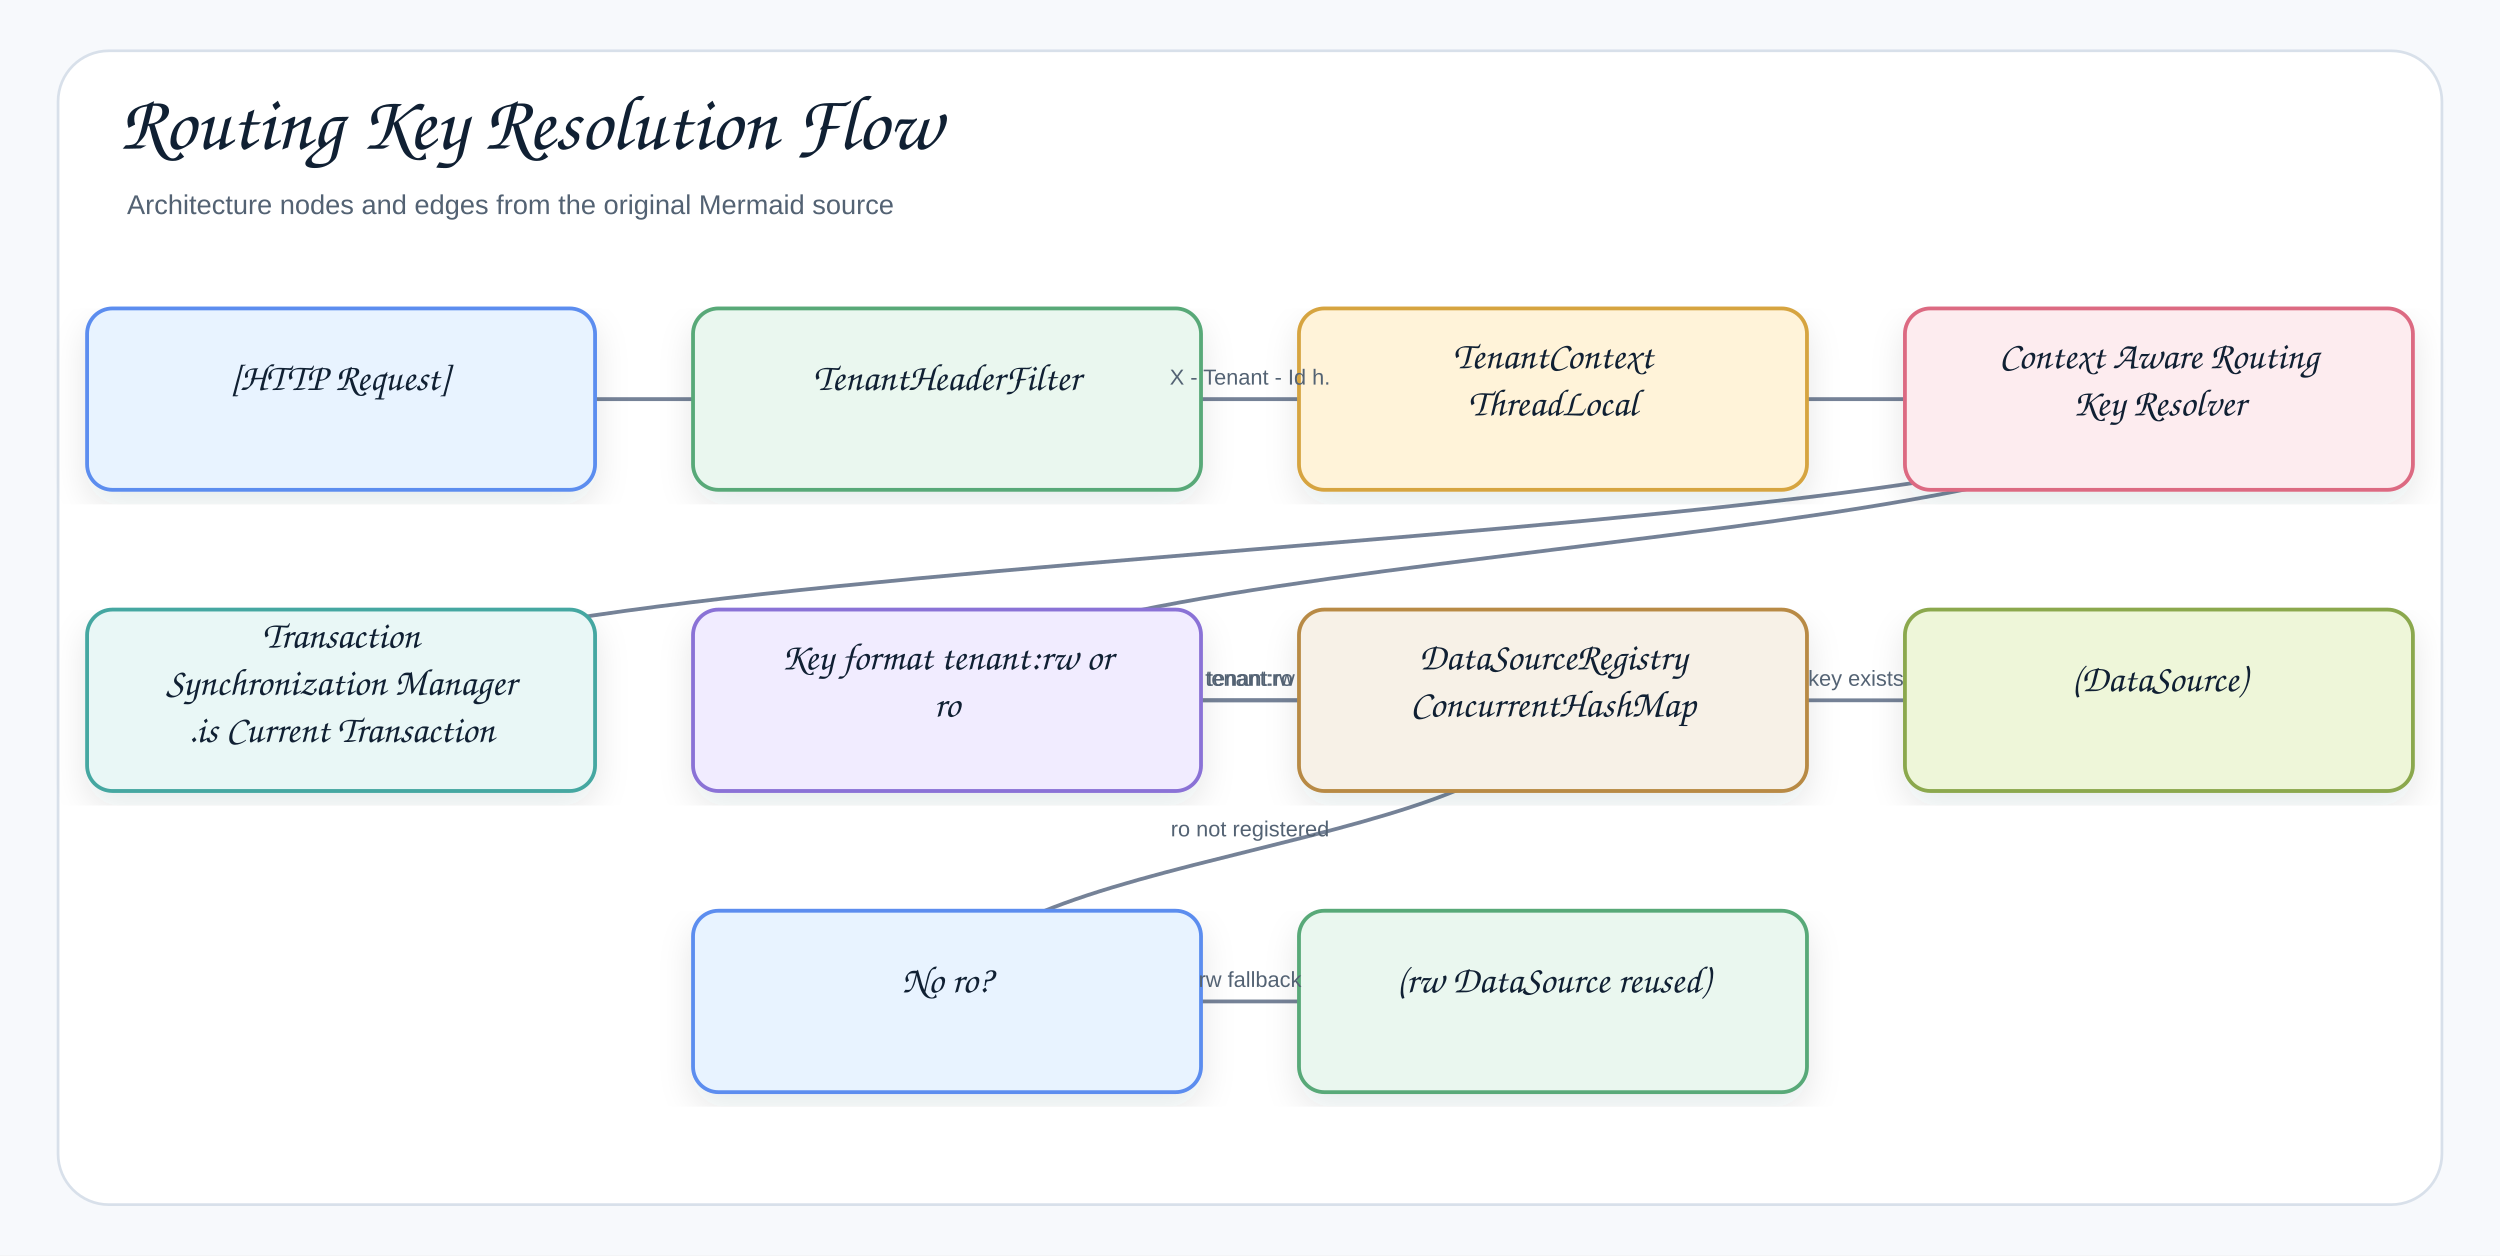
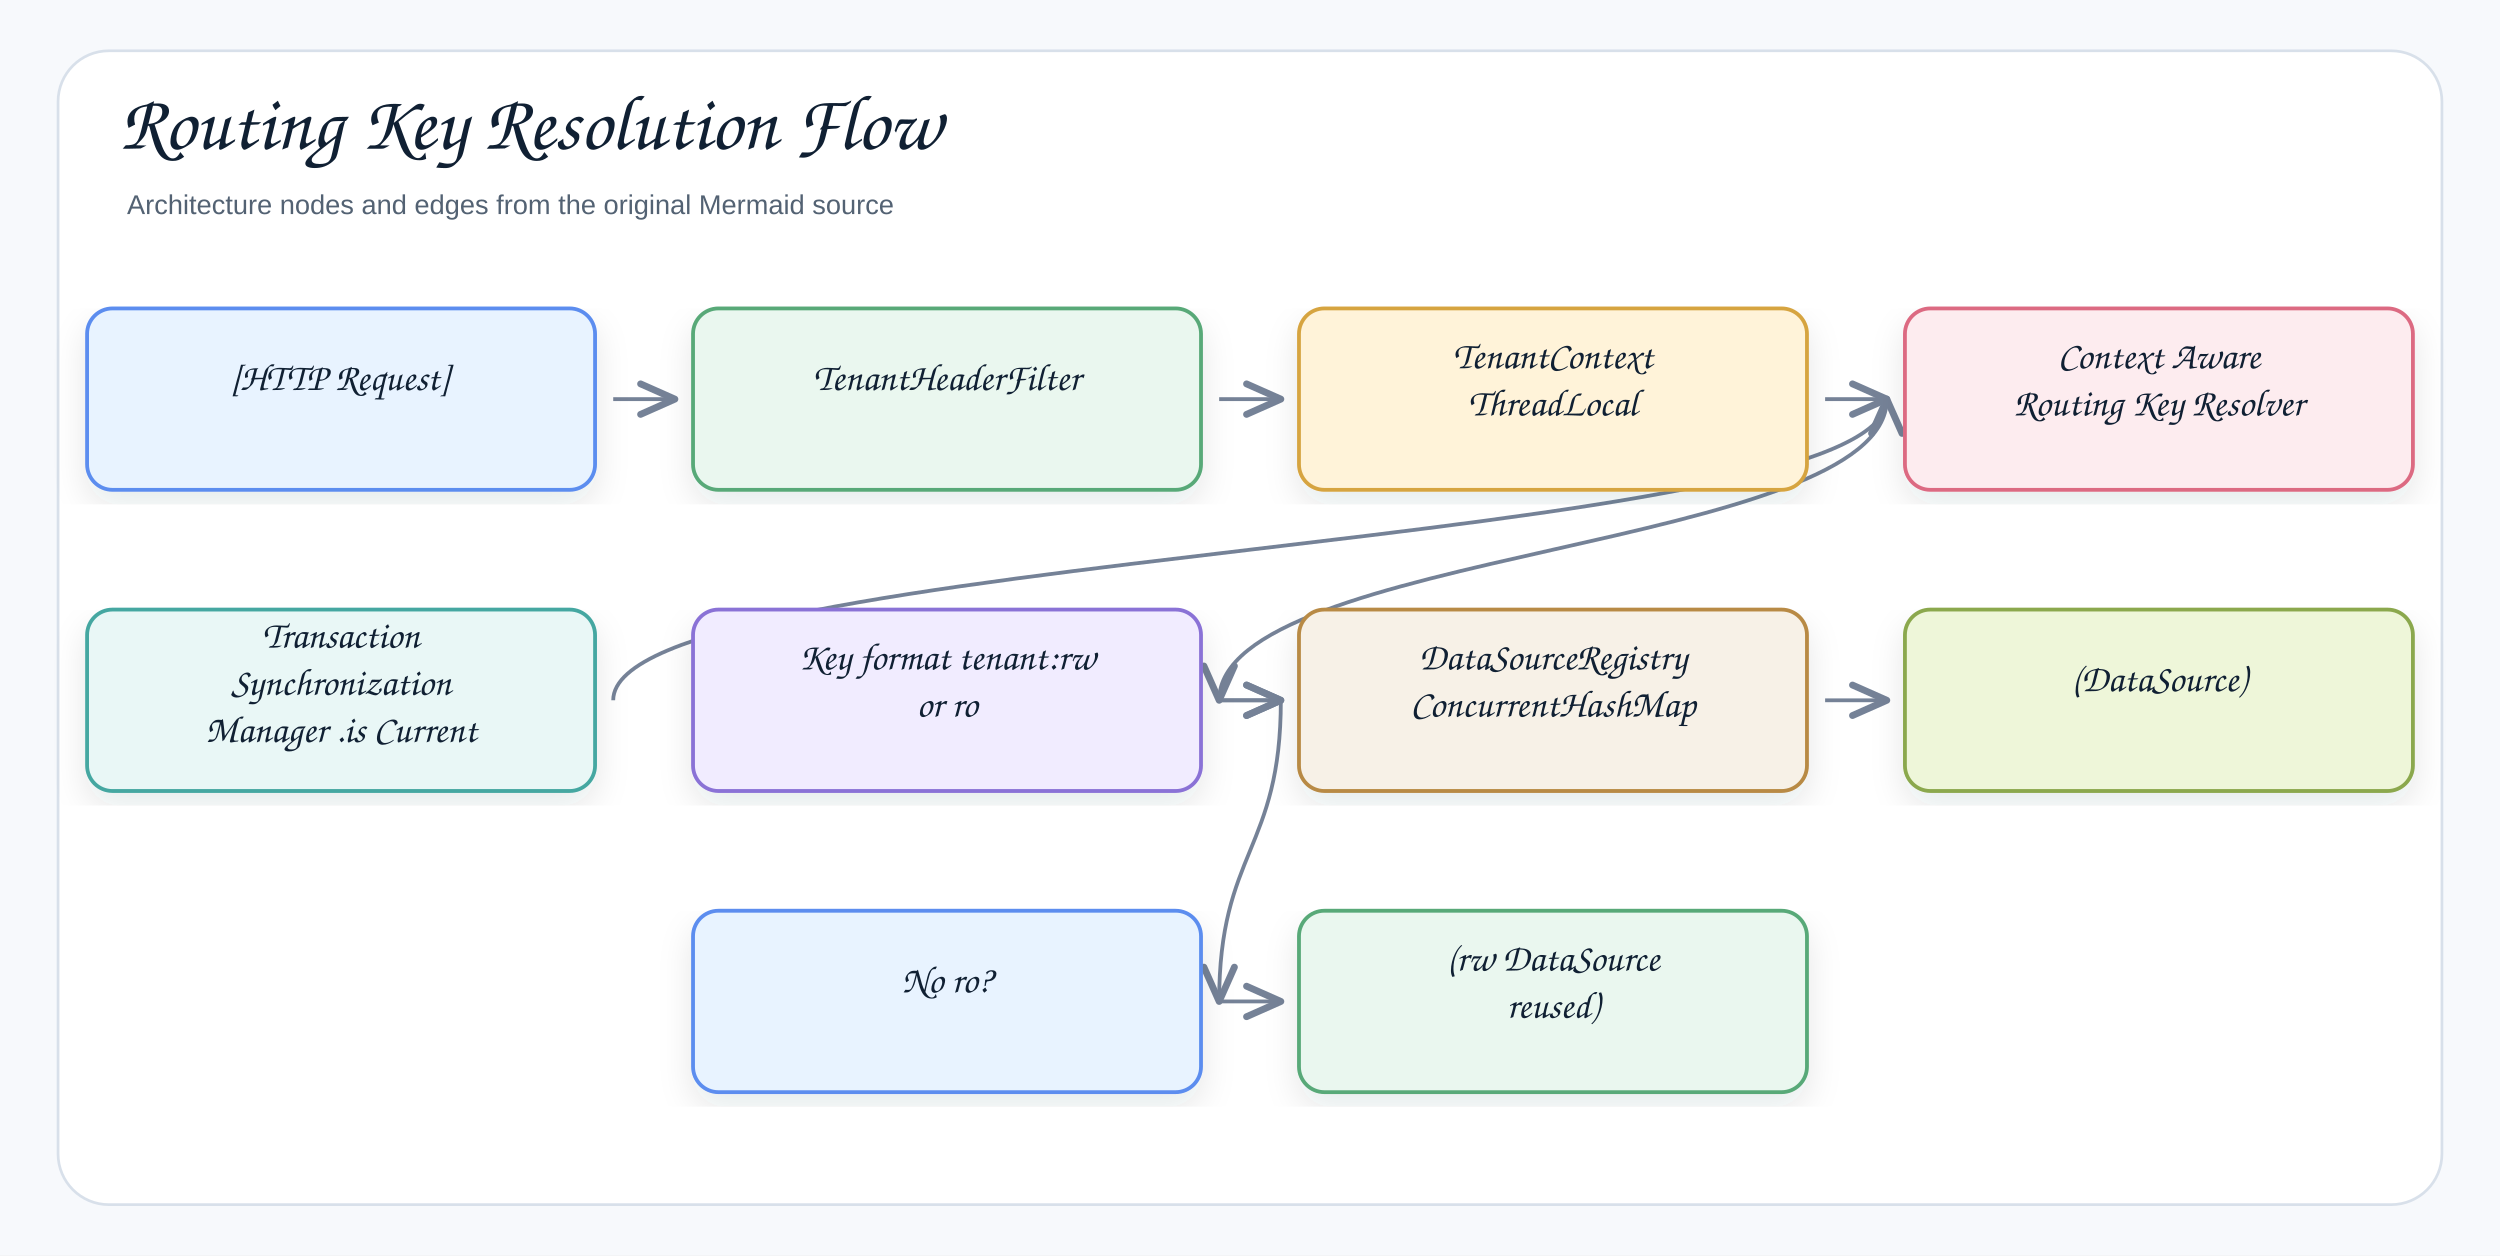
<svg xmlns="http://www.w3.org/2000/svg" width="1378" height="692" viewBox="0 0 1378 692" role="img" aria-label="Routing Key Resolution Flow">
  <defs>
    <filter id="shadow" x="-8%" y="-8%" width="116%" height="116%">
      <feDropShadow dx="0" dy="8" stdDeviation="9" flood-color="#1f2937" flood-opacity="0.10" />
    </filter>
    <marker id="openArrow" markerWidth="12" markerHeight="10" refX="10" refY="5" orient="auto" markerUnits="strokeWidth">
      <path d="M 1 1 L 10 5 L 1 9" fill="none" stroke="#758297" stroke-width="1.8" stroke-linecap="round" stroke-linejoin="round" />
    </marker>
    <marker id="inherit" markerWidth="14" markerHeight="12" refX="12" refY="6" orient="auto" markerUnits="strokeWidth">
      <path d="M 0 1 L 12 6 L 0 11 Z" fill="#ffffff" stroke="#758297" stroke-width="1.8" />
    </marker>
    <style>
    .canvas{fill:#f7f9fc}.frame{fill:#fff;stroke:#d8e0ea;stroke-width:1.5}
    .title{font-family:"Architects Daughter","Comic Sans MS","Comic Sans",cursive;font-size:43px;font-weight:400;fill:#102033}
    .subtitle{font-family:"Comic Sans MS","Comic Sans","Comic Neue",Arial,sans-serif;font-size:15px;font-weight:400;fill:#536273}
    .label{font-family:"Architects Daughter","Comic Sans MS","Comic Sans",cursive;font-size:25px;font-weight:400;fill:#102033}
    .smallLabel{font-family:"Architects Daughter","Comic Sans MS","Comic Sans",cursive;font-size:21px;font-weight:400;fill:#102033}
    .mono{font-family:"Comic Sans MS","Comic Sans","Comic Neue",Arial,sans-serif;font-size:12px;font-weight:400;fill:#102033}
    .small{font-family:"Comic Sans MS","Comic Sans","Comic Neue",Arial,sans-serif;font-size:12px;font-weight:400;fill:#536273}
    .strong{font-family:"Comic Sans MS","Comic Sans","Comic Neue",Arial,sans-serif;font-size:13px;font-weight:400;fill:#102033}
    .card{stroke-width:2.1;filter:url(#shadow)}.compartment{stroke-width:1.5;fill:none}
    .line{stroke:#758297;stroke-width:2.1;fill:none;marker-end:url(#openArrow)}
    .plainLine{stroke:#758297;stroke-width:2.1;fill:none}
    .dashed{stroke:#758297;stroke-width:2.1;stroke-dasharray:7 6;fill:none;marker-end:url(#openArrow)}
    .inheritLine{stroke:#758297;stroke-width:2.2;fill:none;marker-end:url(#inherit)}
    .implLine{stroke:#758297;stroke-width:2.2;stroke-dasharray:8 7;fill:none;marker-end:url(#inherit)}
  </style>
  </defs>
  <rect class="canvas" width="1378" height="692" />
  <rect class="frame" x="32" y="28" width="1314" height="636" rx="28" />
  <text class="title" x="66" y="82">Routing Key Resolution Flow</text>
  <text class="subtitle" x="70" y="118">Architecture nodes and edges from the original Mermaid source</text>
-   <path class="line" d="M522 552 C522 552 856 552 856 552" />
-   <path class="line" d="M856 386 C856 469 522 469 522 552" />
-   <path class="line" d="M856 386 C856 386 1190 386 1190 386" />
-   <path class="line" d="M522 386 C522 386 856 386 856 386" />
-   <path class="line" d="M522 386 C522 386 856 386 856 386" />
-   <path class="line" d="M1190 220 C1190 303 522 303 522 386" />
-   <path class="line" d="M188 386 C188 303 1190 303 1190 220" />
-   <path class="line" d="M856 220 C856 220 1190 220 1190 220" />
-   <path class="line" d="M522 220 C522 220 856 220 856 220" />
-   <path class="line" d="M188 220 C188 220 522 220 522 220" />
+   <path class="line" d="M672 552 C672 552 706 552 706 552" />
+   <path class="line" d="M706 386 C706 469 672 469 672 552" />
+   <path class="line" d="M1006 386 C1006 386 1040 386 1040 386" />
+   <path class="line" d="M672 386 C672 386 706 386 706 386" />
+   <path class="line" d="M672 386 C672 386 706 386 706 386" />
+   <path class="line" d="M1040 220 C1040 303 672 303 672 386" />
+   <path class="line" d="M338 386 C338 303 1040 303 1040 220" />
+   <path class="line" d="M1006 220 C1006 220 1040 220 1040 220" />
+   <path class="line" d="M672 220 C672 220 706 220 706 220" />
+   <path class="line" d="M338 220 C338 220 372 220 372 220" />
  <g transform="translate(48,170)">
    <rect class="card" x="0" y="0" width="280" height="100" rx="14" fill="#E8F3FF" stroke="#5B8DEF" />
    <text class="smallLabel" x="140" y="45" text-anchor="middle">[HTTP Request]</text>
  </g>
  <g transform="translate(382,170)">
    <rect class="card" x="0" y="0" width="280" height="100" rx="14" fill="#EAF7EF" stroke="#58A978" />
    <text class="smallLabel" x="140" y="45" text-anchor="middle">TenantHeaderFilter</text>
  </g>
  <g transform="translate(716,170)">
    <rect class="card" x="0" y="0" width="280" height="100" rx="14" fill="#FFF3D9" stroke="#D6A441" />
    <text class="smallLabel" x="140" y="33" text-anchor="middle">TenantContext</text>
    <text class="smallLabel" x="140" y="59" text-anchor="middle">ThreadLocal</text>
  </g>
  <g transform="translate(1050,170)">
    <rect class="card" x="0" y="0" width="280" height="100" rx="14" fill="#FDECEF" stroke="#DC6B82" />
-     <text class="smallLabel" x="140" y="33" text-anchor="middle">Context Aware Routing</text>
-     <text class="smallLabel" x="140" y="59" text-anchor="middle">Key Resolver</text>
+     <text class="smallLabel" x="140" y="33" text-anchor="middle">Context Aware</text>
+     <text class="smallLabel" x="140" y="59" text-anchor="middle">Routing Key Resolver</text>
  </g>
  <g transform="translate(48,336)">
    <rect class="card" x="0" y="0" width="280" height="100" rx="14" fill="#E9F7F6" stroke="#45A7A1" />
    <text class="smallLabel" x="140" y="21" text-anchor="middle">Transaction</text>
-     <text class="smallLabel" x="140" y="47" text-anchor="middle">Synchronization Manager</text>
-     <text class="smallLabel" x="140" y="73" text-anchor="middle">.is Current Transaction</text>
+     <text class="smallLabel" x="140" y="47" text-anchor="middle">Synchronization</text>
+     <text class="smallLabel" x="140" y="73" text-anchor="middle">Manager .is Current</text>
  </g>
  <g transform="translate(382,336)">
    <rect class="card" x="0" y="0" width="280" height="100" rx="14" fill="#F1ECFF" stroke="#8A72D6" />
-     <text class="smallLabel" x="140" y="33" text-anchor="middle">Key format tenant:rw or</text>
-     <text class="smallLabel" x="140" y="59" text-anchor="middle">ro</text>
+     <text class="smallLabel" x="140" y="33" text-anchor="middle">Key format tenant:rw</text>
+     <text class="smallLabel" x="140" y="59" text-anchor="middle">or ro</text>
  </g>
  <g transform="translate(716,336)">
    <rect class="card" x="0" y="0" width="280" height="100" rx="14" fill="#F7F1E7" stroke="#B88A44" />
    <text class="smallLabel" x="140" y="33" text-anchor="middle">DataSourceRegistry</text>
    <text class="smallLabel" x="140" y="59" text-anchor="middle">ConcurrentHashMap</text>
  </g>
  <g transform="translate(1050,336)">
    <rect class="card" x="0" y="0" width="280" height="100" rx="14" fill="#EEF6D9" stroke="#8BA84D" />
    <text class="smallLabel" x="140" y="45" text-anchor="middle">(DataSource)</text>
  </g>
  <g transform="translate(382,502)">
    <rect class="card" x="0" y="0" width="280" height="100" rx="14" fill="#E8F3FF" stroke="#5B8DEF" />
    <text class="smallLabel" x="140" y="45" text-anchor="middle">No ro?</text>
  </g>
  <g transform="translate(716,502)">
    <rect class="card" x="0" y="0" width="280" height="100" rx="14" fill="#EAF7EF" stroke="#58A978" />
-     <text class="smallLabel" x="140" y="45" text-anchor="middle">(rw DataSource reused)</text>
+     <text class="smallLabel" x="140" y="33" text-anchor="middle">(rw DataSource</text>
+     <text class="smallLabel" x="140" y="59" text-anchor="middle">reused)</text>
  </g>
-   <text class="small" x="689" y="212" text-anchor="middle">X - Tenant - Id h.</text>
-   <text class="small" x="689" y="378" text-anchor="middle">tenant:ro</text>
-   <text class="small" x="689" y="378" text-anchor="middle">tenant:rw</text>
-   <text class="small" x="1023" y="378" text-anchor="middle">key exists</text>
-   <text class="small" x="689" y="461" text-anchor="middle">ro not registered</text>
-   <text class="small" x="689" y="544" text-anchor="middle">rw fallback</text>
</svg>
